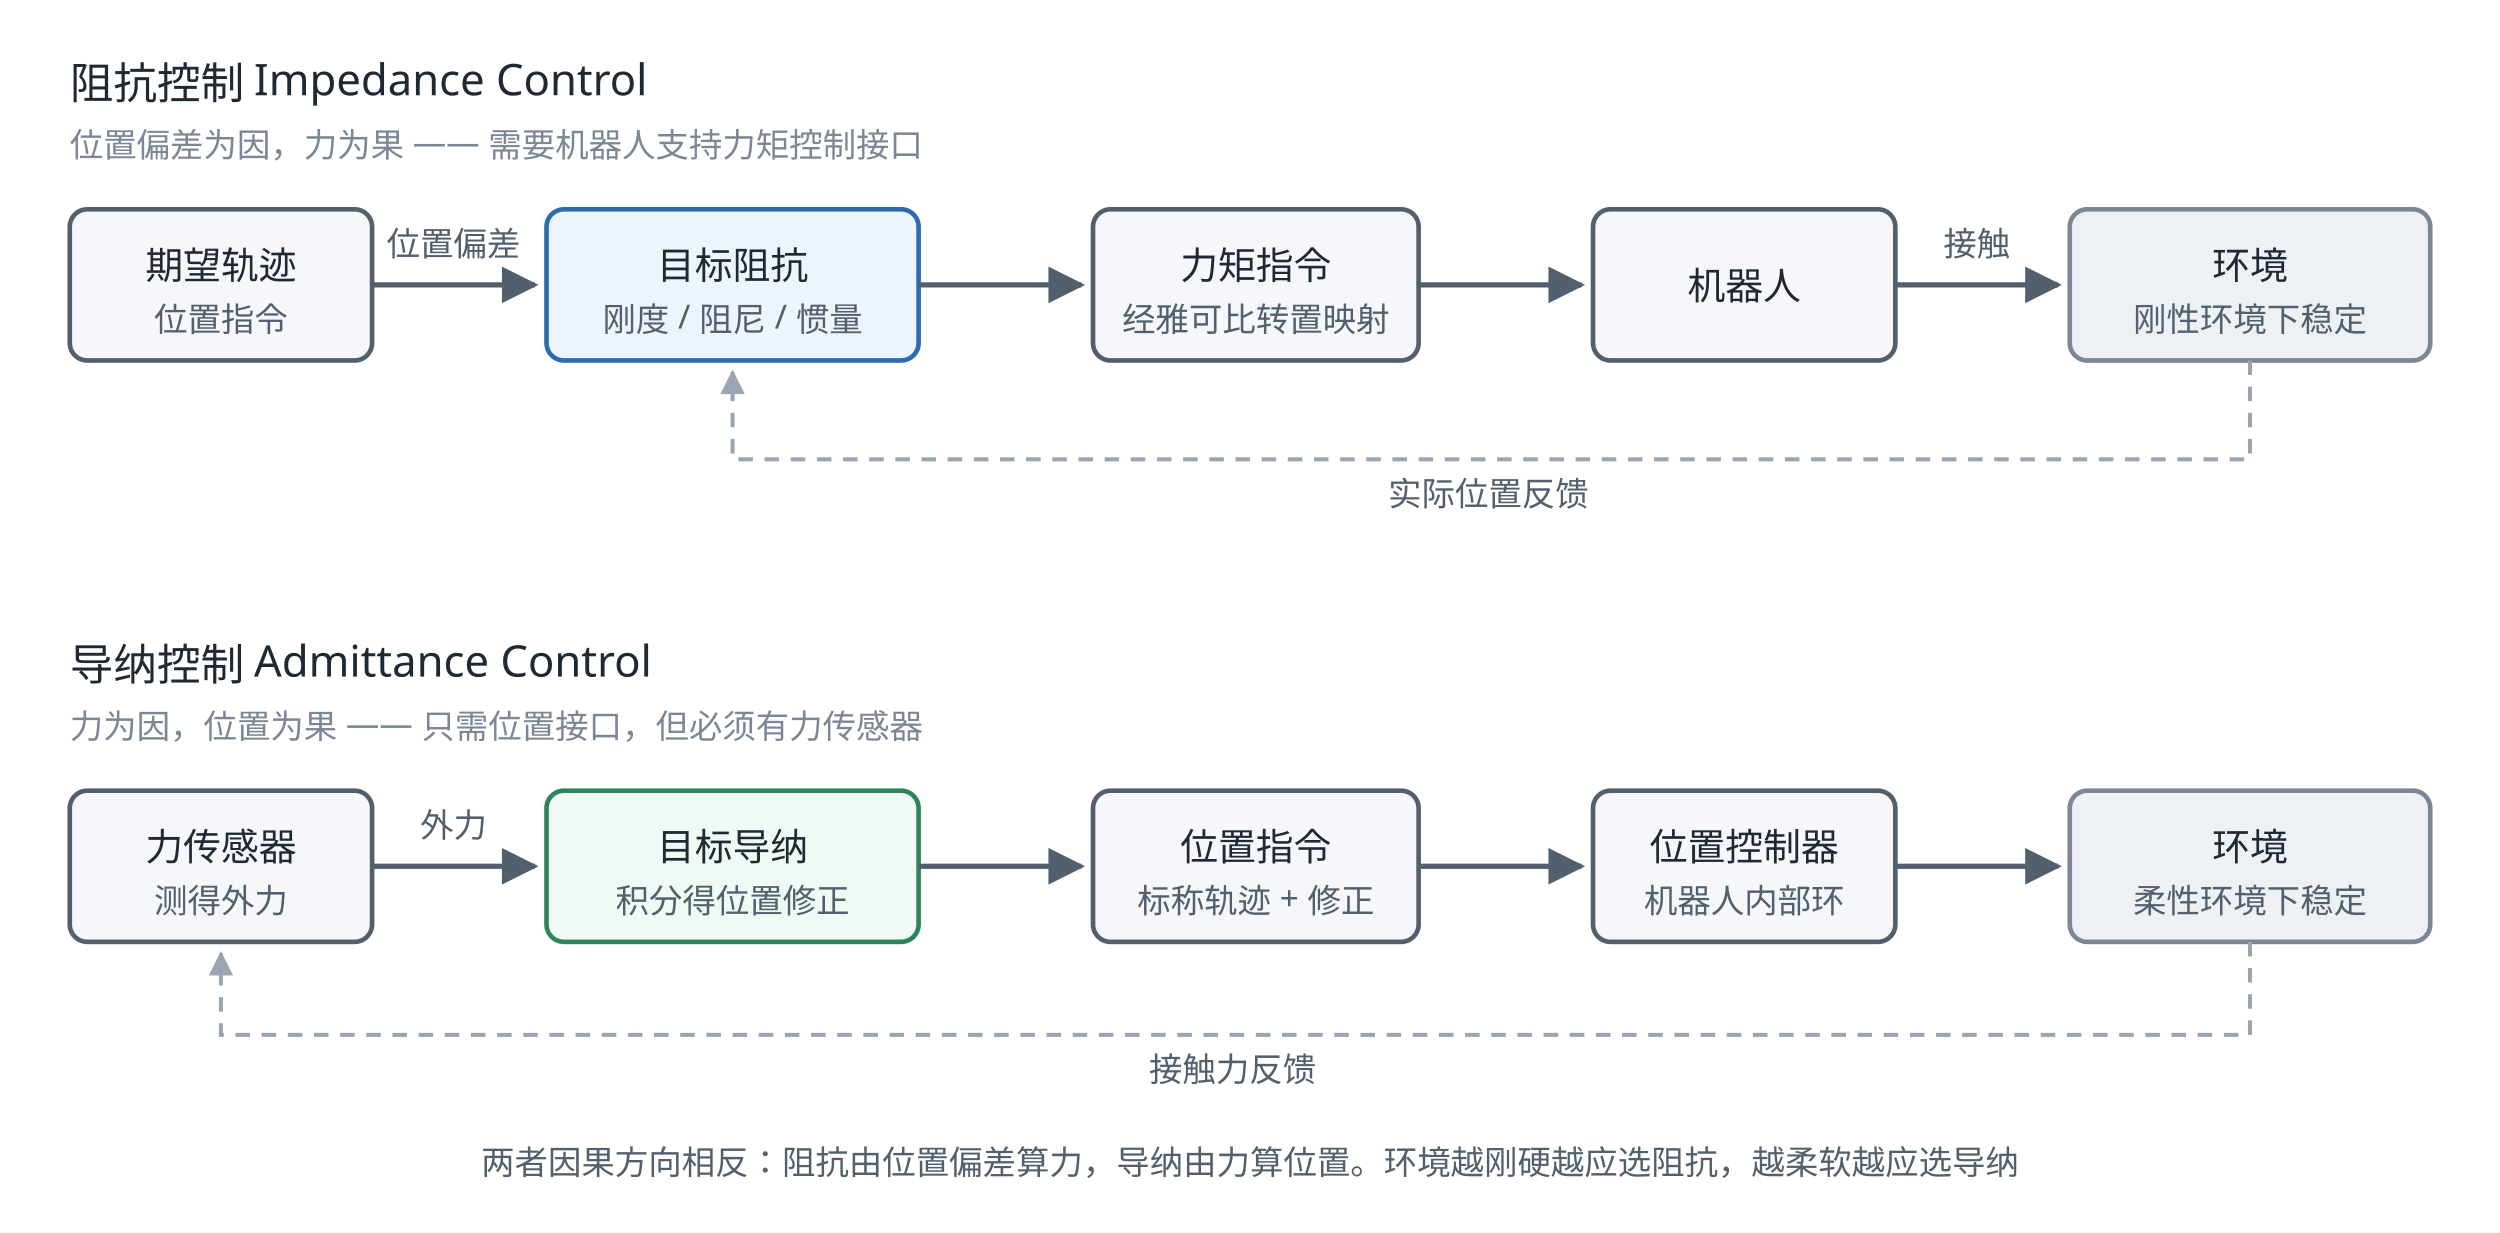
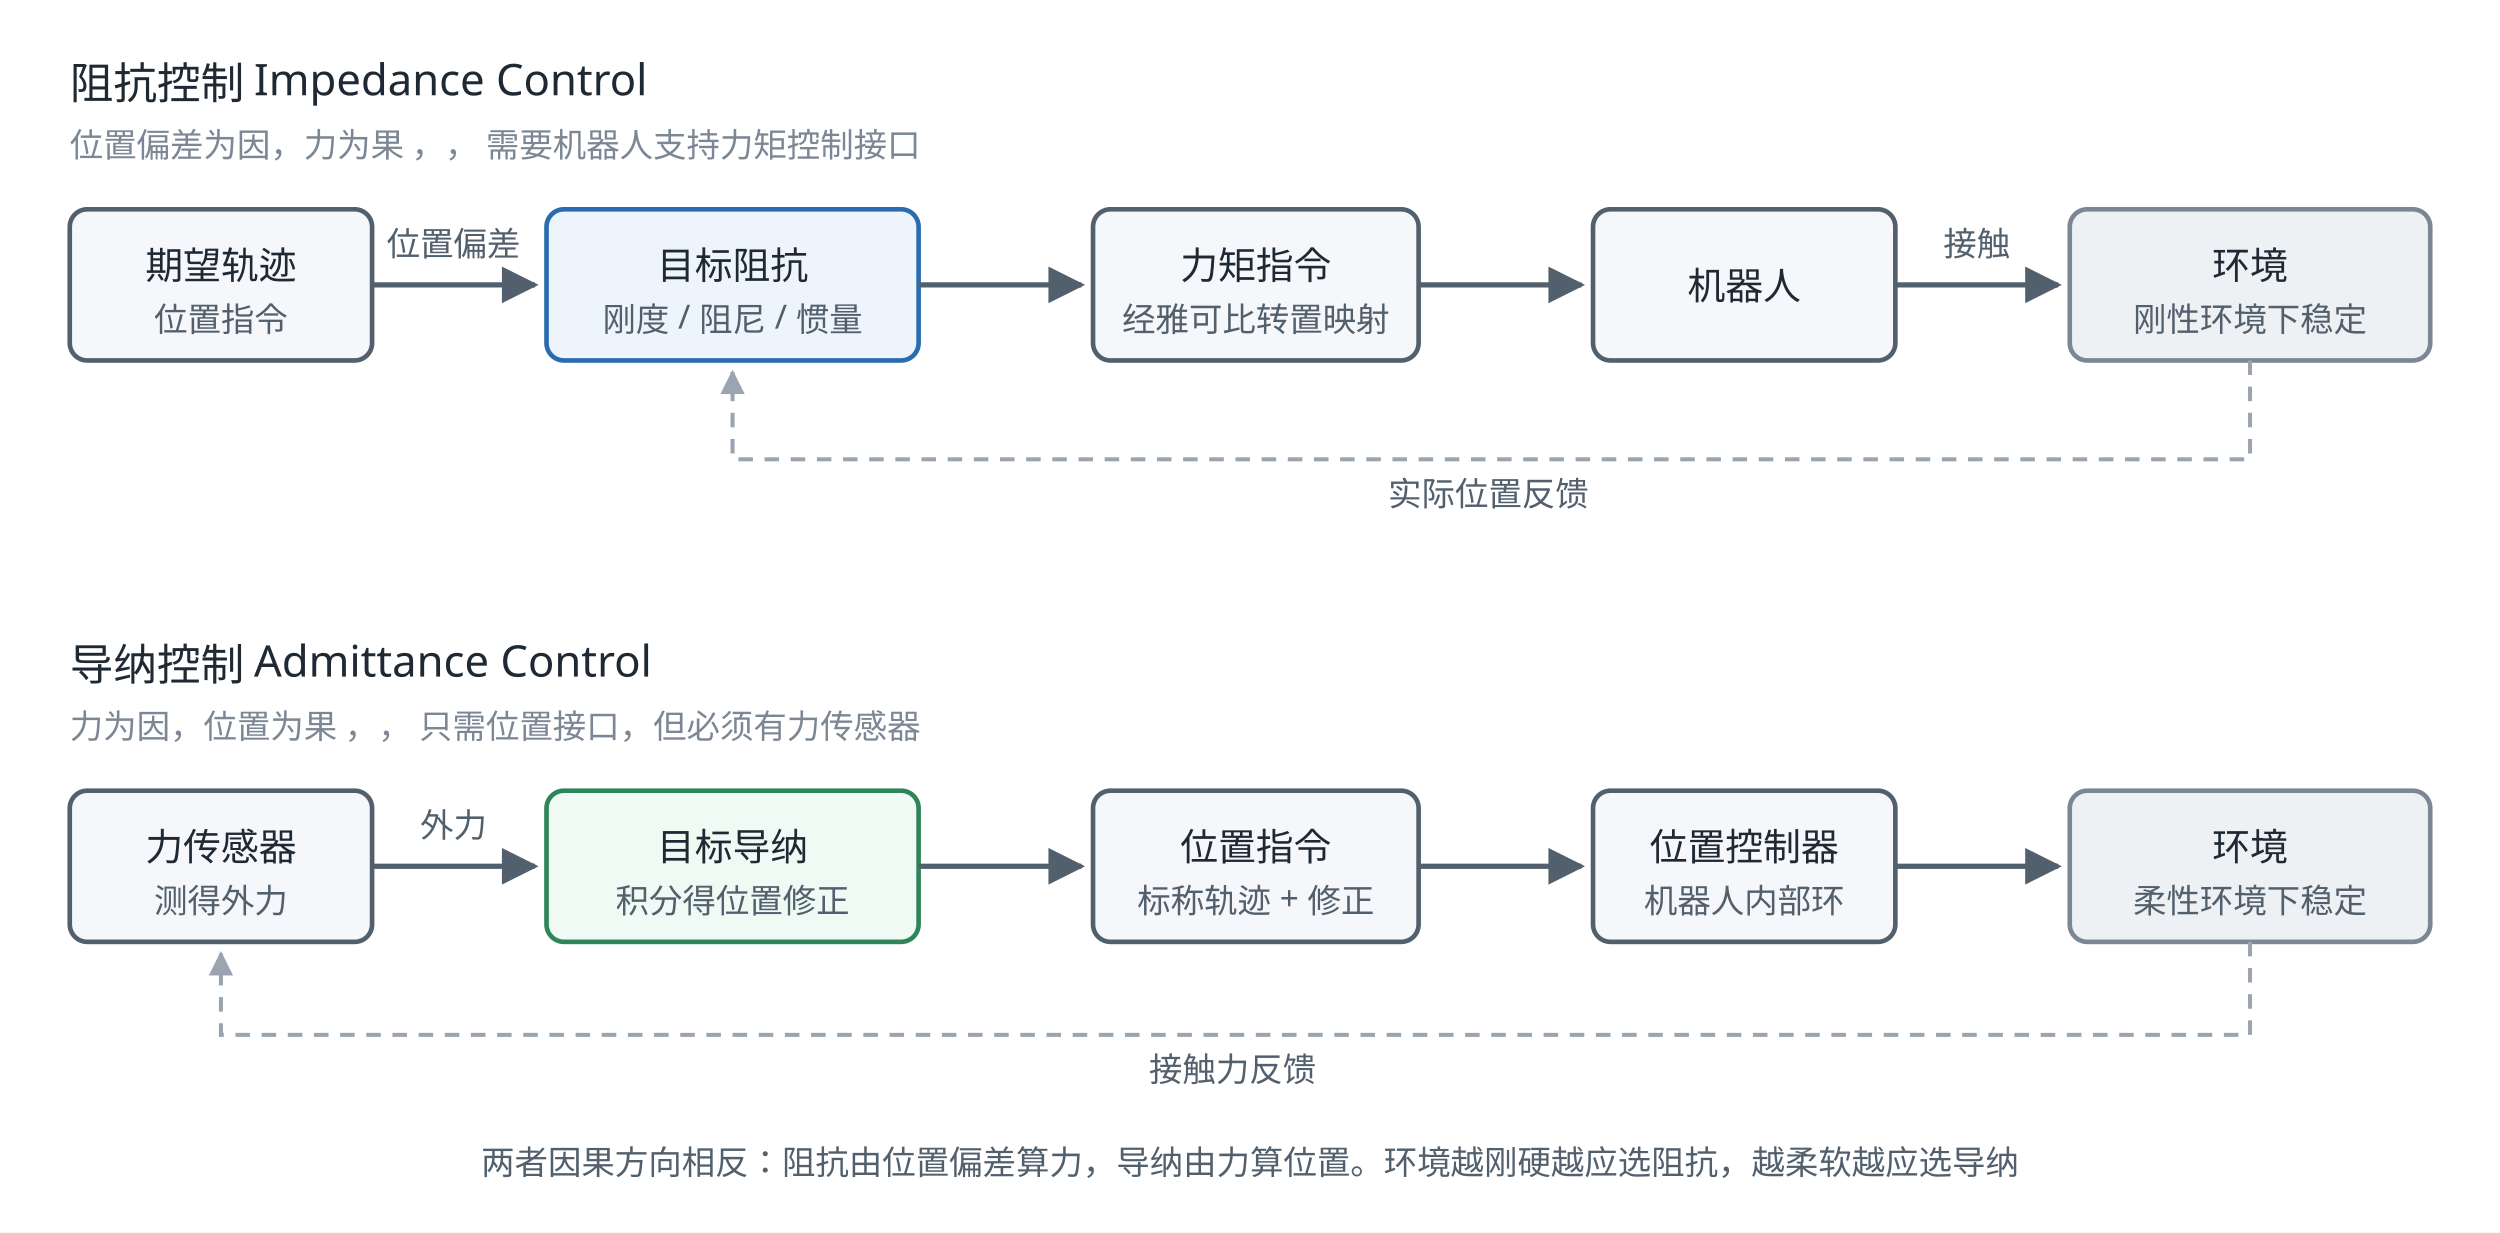
<svg xmlns="http://www.w3.org/2000/svg" viewBox="0 0 860 424" role="img" aria-label="阻抗控制与导纳控制的因果方向对比">
  <style>
    .bg{fill:#ffffff}
    .b1{fill:#eef4fb;stroke:#2b6cb0;stroke-width:1.6;rx:6}
    .b2{fill:#eefaf3;stroke:#2f855a;stroke-width:1.6;rx:6}
    .rb{fill:#f5f7fa;stroke:#52606d;stroke-width:1.6;rx:6}
    .en{fill:#eef1f4;stroke:#7b8794;stroke-width:1.6;rx:6}
    .ar{fill:none;stroke:#52606d;stroke-width:1.8;marker-end:url(#m)}
    .fb{fill:none;stroke:#9aa5b1;stroke-width:1.4;stroke-dasharray:5 4;marker-end:url(#mg)}
    .t {font-family:'Fira Sans','Noto Sans SC','PingFang SC','Microsoft YaHei',sans-serif;font-size:13px;fill:#1f2933;text-anchor:middle}
    .hd{font-family:'Fira Sans','Noto Sans SC','PingFang SC','Microsoft YaHei',sans-serif;font-size:15px;fill:#1f2933;text-anchor:start}
    .ts{font-family:'Fira Sans','Noto Sans SC','PingFang SC','Microsoft YaHei',sans-serif;font-size:11.5px;fill:#52606d;text-anchor:middle}
    .tl{font-family:'Fira Sans','Noto Sans SC','PingFang SC','Microsoft YaHei',sans-serif;font-size:11.5px;fill:#7b8794;text-anchor:start}
  </style>
  <defs>
    <marker id="m" viewBox="0 0 10 10" refX="9" refY="5" markerWidth="7" markerHeight="7" orient="auto-start-reverse">
      <path d="M0,0 L10,5 L0,10 z" fill="#52606d" />
    </marker>
    <marker id="mg" viewBox="0 0 10 10" refX="9" refY="5" markerWidth="6" markerHeight="6" orient="auto-start-reverse">
      <path d="M0,0 L10,5 L0,10 z" fill="#9aa5b1" />
    </marker>
  </defs>
  <rect class="bg" x="0" y="0" width="860" height="424" />
  <text class="hd" x="24" y="34" fill="#2b6cb0">阻抗控制 Impedance Control</text>
-   <text class="tl" x="24" y="54">位置偏差为因，力为果 —— 需要机器人支持力矩控制接口</text>
+   <text class="tl" x="24" y="54">位置偏差为因，力为果 ，， 需要机器人支持力矩控制接口</text>
  <rect class="rb" x="24" y="72" width="104" height="52" />
  <text class="t" x="76" y="96">期望轨迹</text>
  <text class="ts" x="76" y="114">位置指令</text>
  <rect class="b1" x="188" y="72" width="128" height="52" />
  <text class="t" x="252" y="96">目标阻抗</text>
  <text class="ts" x="252" y="114">刚度 / 阻尼 / 惯量</text>
  <rect class="rb" x="376" y="72" width="112" height="52" />
  <text class="t" x="432" y="96">力矩指令</text>
  <text class="ts" x="432" y="114">经雅可比转置映射</text>
  <rect class="rb" x="548" y="72" width="104" height="52" />
  <text class="t" x="600" y="103">机器人</text>
  <rect class="en" x="712" y="72" width="124" height="52" />
  <text class="t" x="774" y="96">环境</text>
  <text class="ts" x="774" y="114">刚性环境下稳定</text>
  <path class="ar" d="M128,98 L184,98" />
  <text class="ts" x="156" y="88">位置偏差</text>
  <path class="ar" d="M316,98 L372,98" />
  <path class="ar" d="M488,98 L544,98" />
  <path class="ar" d="M652,98 L708,98" />
  <text class="ts" x="680" y="88">接触</text>
  <path class="fb" d="M774,124 L774,158 L252,158 L252,128" />
  <text class="ts" x="512" y="174">实际位置反馈</text>
  <text class="hd" x="24" y="234" fill="#2f855a">导纳控制 Admittance Control</text>
-   <text class="tl" x="24" y="254">力为因，位置为果 —— 只需位置接口，但必须有力传感器</text>
+   <text class="tl" x="24" y="254">力为因，位置为果 ，， 只需位置接口，但必须有力传感器</text>
  <rect class="rb" x="24" y="272" width="104" height="52" />
  <text class="t" x="76" y="296">力传感器</text>
  <text class="ts" x="76" y="314">测得外力</text>
  <rect class="b2" x="188" y="272" width="128" height="52" />
  <text class="t" x="252" y="296">目标导纳</text>
  <text class="ts" x="252" y="314">积分得位置修正</text>
  <rect class="rb" x="376" y="272" width="112" height="52" />
  <text class="t" x="432" y="296">位置指令</text>
  <text class="ts" x="432" y="314">标称轨迹 + 修正</text>
  <rect class="rb" x="548" y="272" width="104" height="52" />
  <text class="t" x="600" y="296">位置控制器</text>
  <text class="ts" x="600" y="314">机器人内部环</text>
  <rect class="en" x="712" y="272" width="124" height="52" />
  <text class="t" x="774" y="296">环境</text>
  <text class="ts" x="774" y="314">柔性环境下稳定</text>
  <path class="ar" d="M128,298 L184,298" />
  <text class="ts" x="156" y="288">外力</text>
  <path class="ar" d="M316,298 L372,298" />
  <path class="ar" d="M488,298 L544,298" />
  <path class="ar" d="M652,298 L708,298" />
  <path class="fb" d="M774,324 L774,356 L76,356 L76,328" />
  <text class="ts" x="424" y="372">接触力反馈</text>
  <text class="ts" x="430" y="404">两者因果方向相反：阻抗由位置偏差算力，导纳由力算位置。环境越刚硬越应选阻抗，越柔软越应选导纳</text>
</svg>
